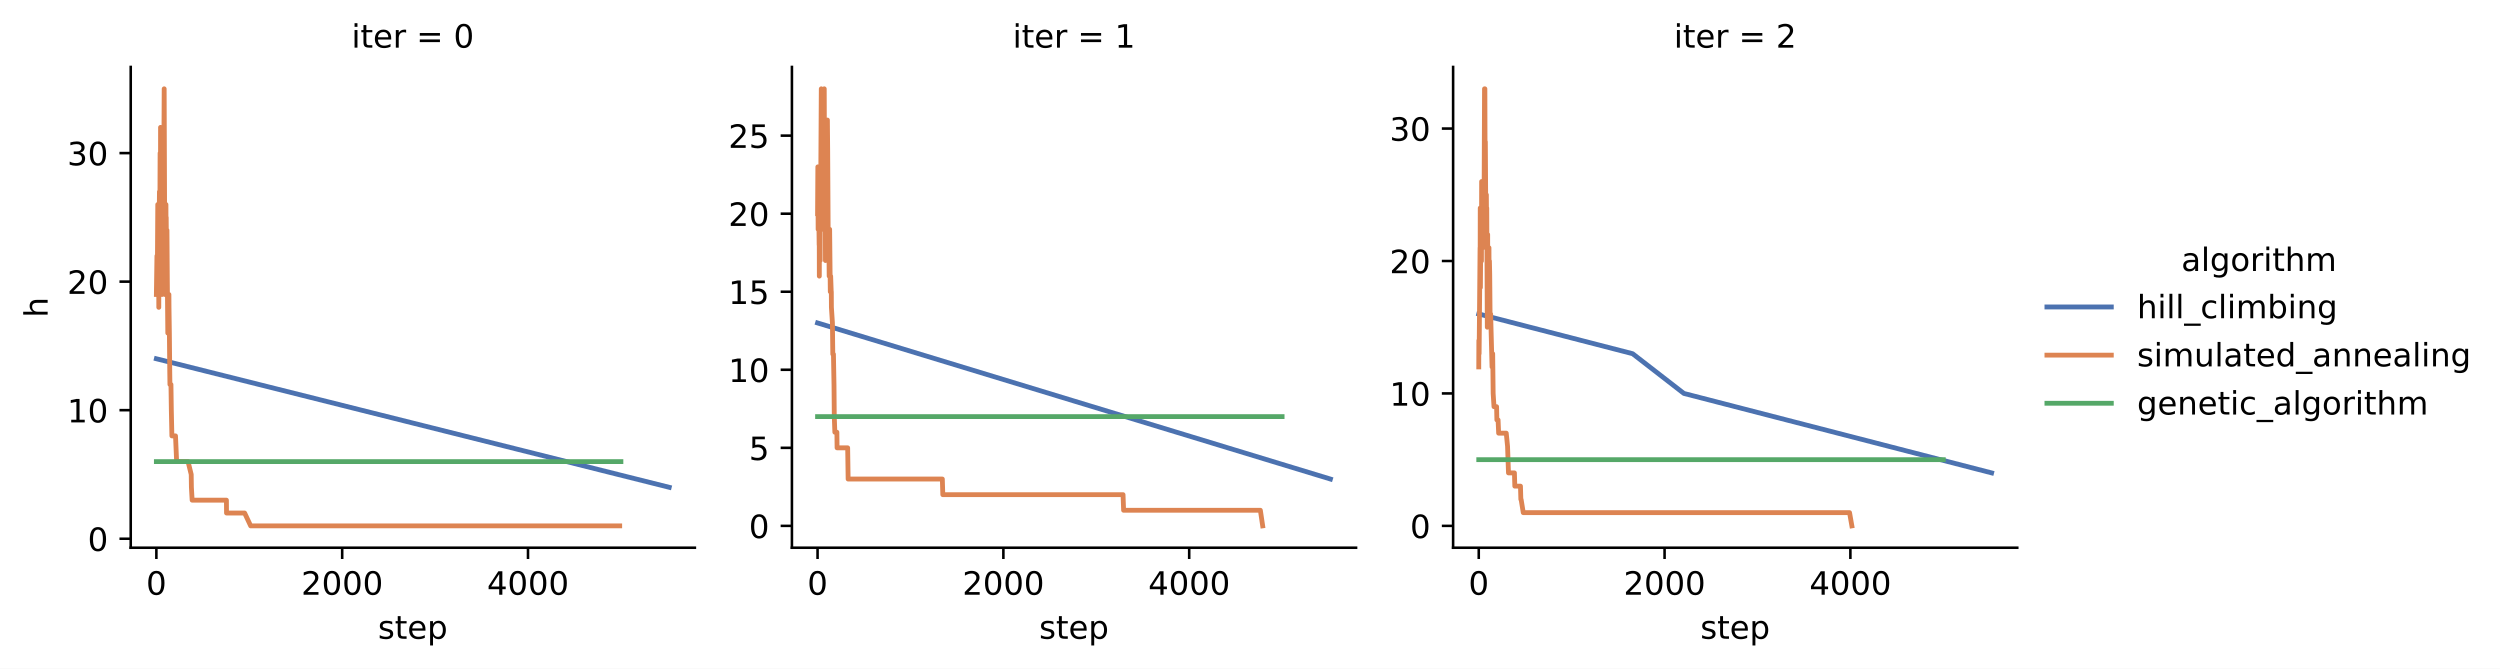
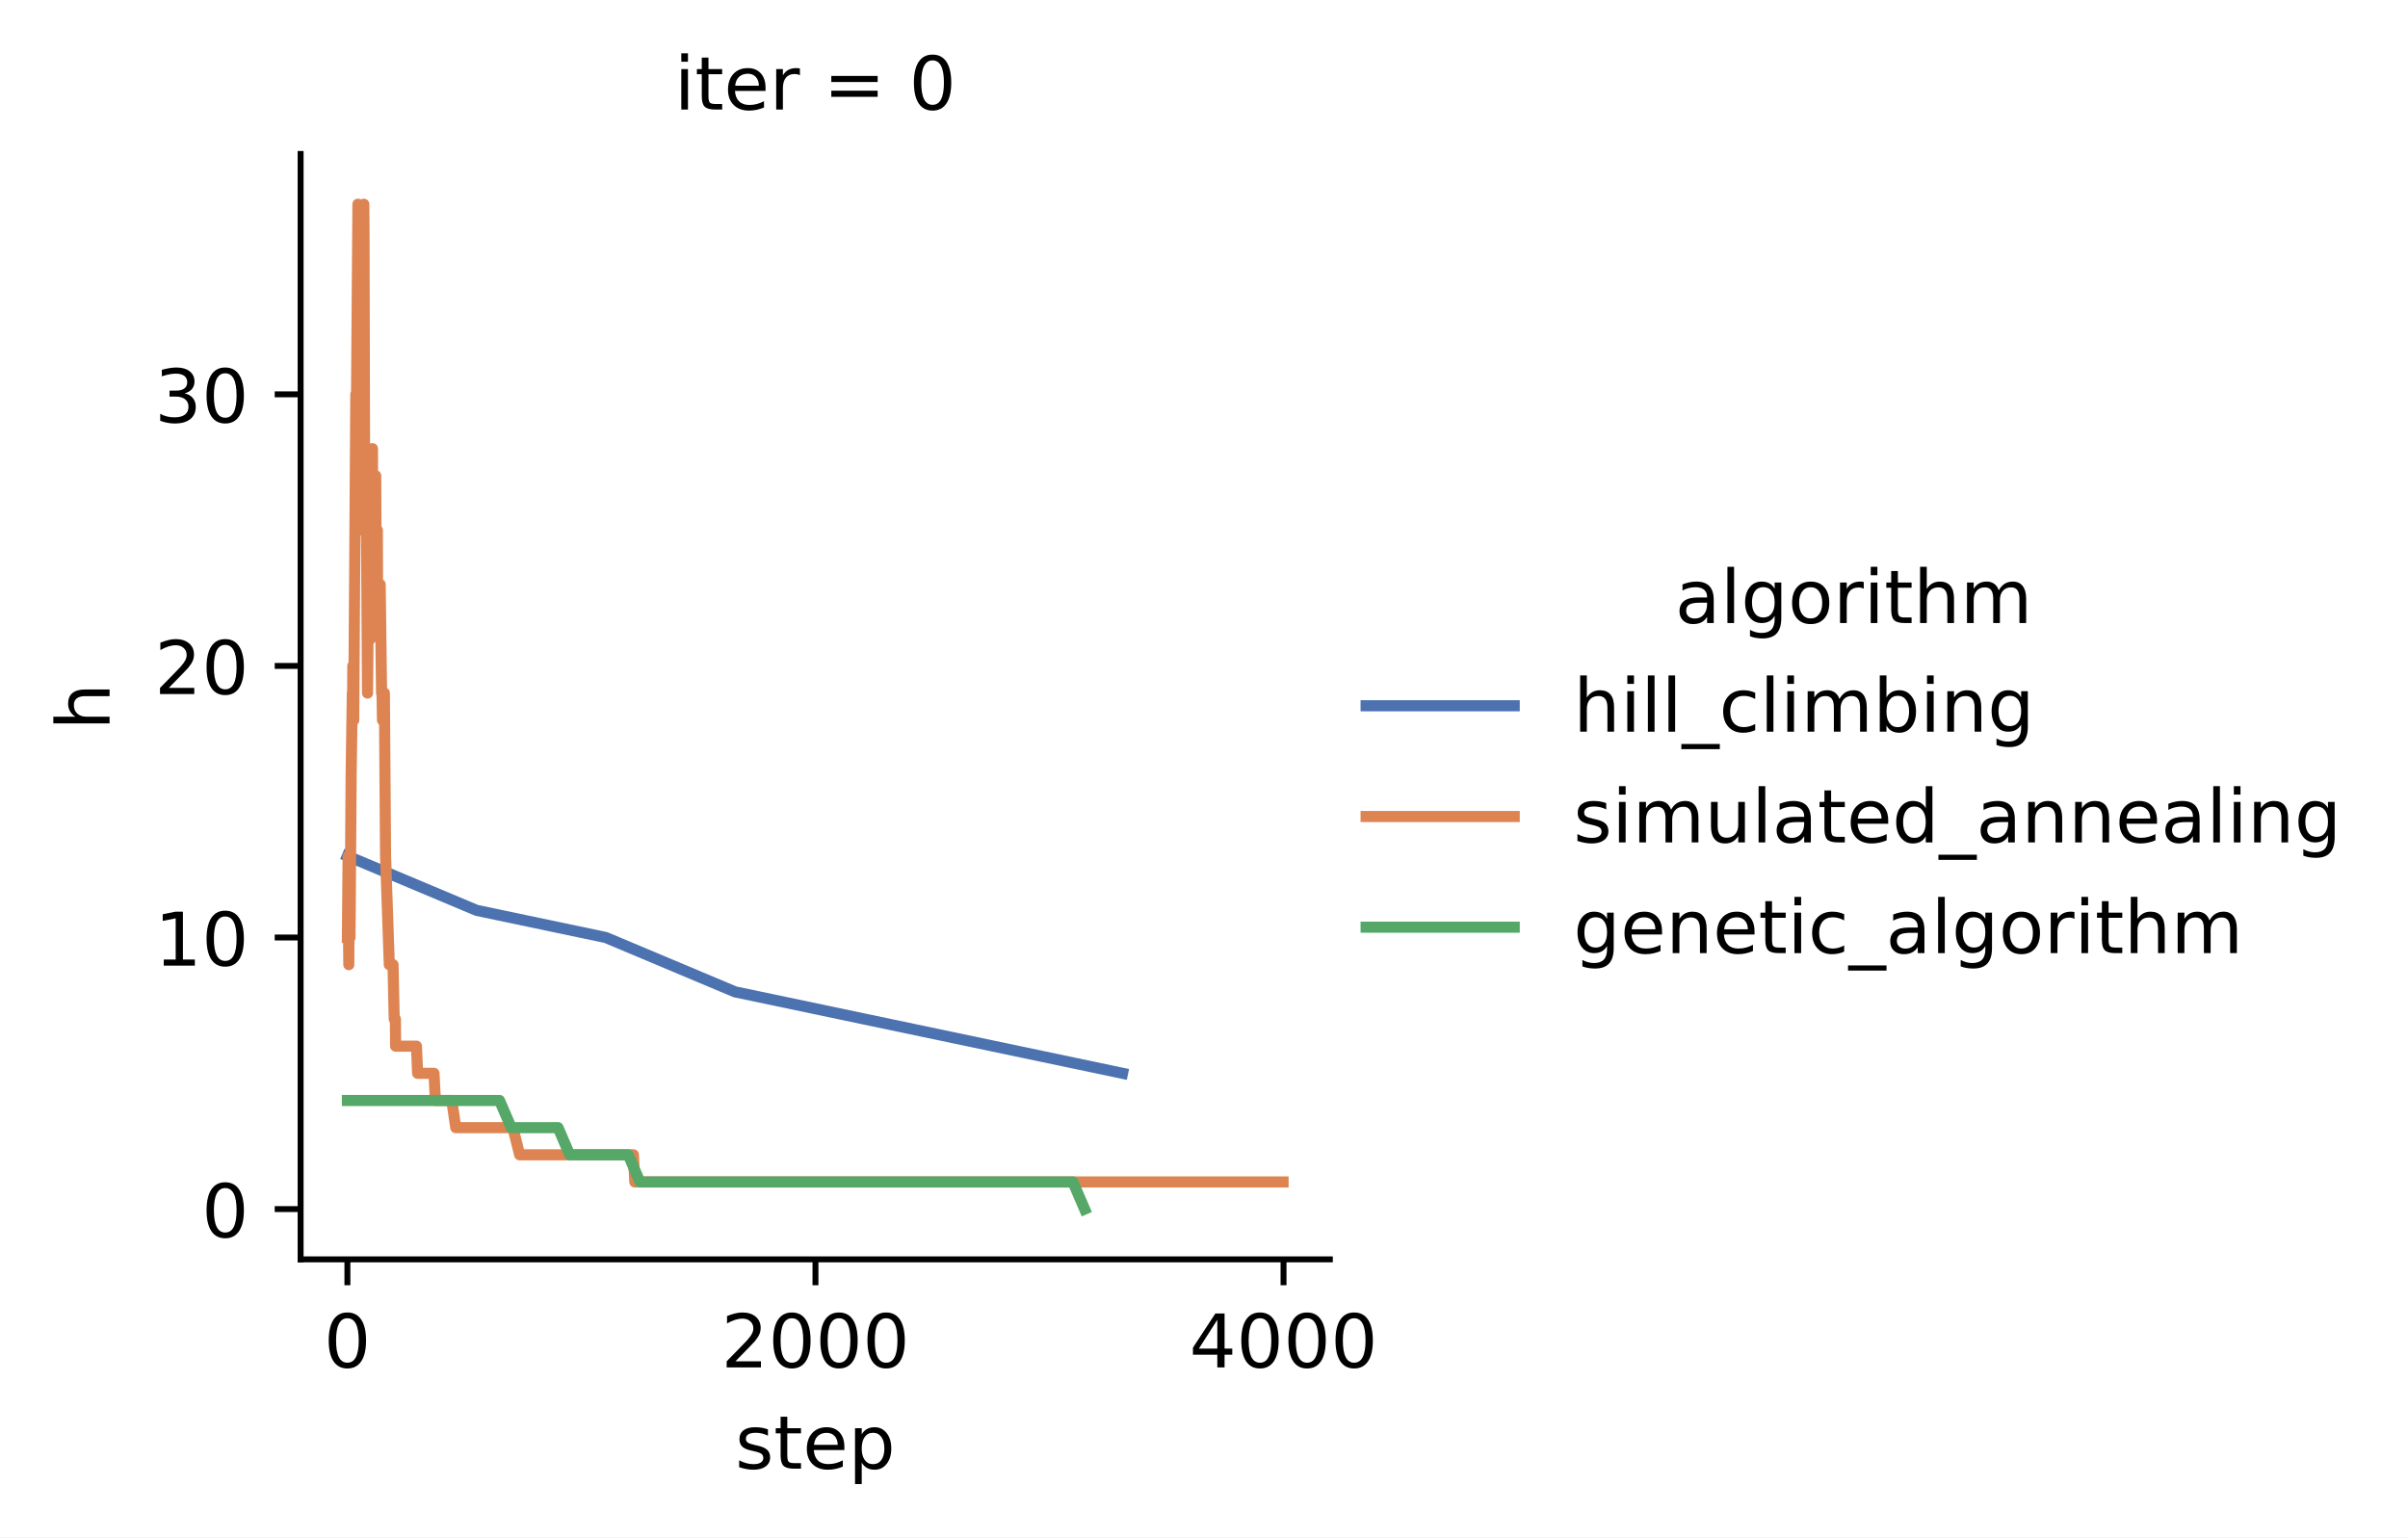
- <svg xmlns="http://www.w3.org/2000/svg" xmlns:xlink="http://www.w3.org/1999/xlink" width="776.473pt" height="207.675pt" viewBox="0 0 776.473 207.675" version="1.1">
+ <svg xmlns="http://www.w3.org/2000/svg" xmlns:xlink="http://www.w3.org/1999/xlink" width="325.234pt" height="207.675pt" viewBox="0 0 325.234 207.675" version="1.1">
  <defs>
    <style type="text/css">*{stroke-linejoin: round; stroke-linecap: butt}</style>
  </defs>
  <g id="figure_1">
    <g id="patch_1">
-       <path d="M 0 207.675  L 776.473 207.675  L 776.473 0  L 0 0  z " style="fill: #ffffff" />
+       <path d="M 0 207.675  L 325.234 207.675  L 325.234 0  L 0 0  z " style="fill: #ffffff" />
    </g>
    <g id="axes_1">
      <g id="patch_2">
-         <path d="M 40.603 170.118  L 215.817 170.118  L 215.817 20.798  L 40.603 20.798  z " style="fill: #ffffff" />
+         <path d="M 40.603 170.118  L 179.615 170.118  L 179.615 20.798  L 40.603 20.798  z " style="fill: #ffffff" />
      </g>
      <g id="matplotlib.axis_1">
        <g id="xtick_1">
          <g id="line2d_1">
            <defs>
-               <path id="m5cf0ea4cac" d="M 0 0  L 0 3.5  " style="stroke: #000000; stroke-width: 0.8" />
-             </defs>
-             <g>
-               <use xlink:href="#m5cf0ea4cac" x="48.567" y="170.118" style="stroke: #000000; stroke-width: 0.8" />
+               <path id="m0e2b8831aa" d="M 0 0  L 0 3.5  " style="stroke: #000000; stroke-width: 0.8" />
+             </defs>
+             <g>
+               <use xlink:href="#m0e2b8831aa" x="46.922" y="170.118" style="stroke: #000000; stroke-width: 0.8" />
            </g>
          </g>
          <g id="text_1">
-             <g transform="translate(45.38613 184.7169)scale(0.1 -0.1)">
+             <g transform="translate(43.74062 184.7169)scale(0.1 -0.1)">
              <defs>
                <path id="DejaVuSans-30" d="M 2034 4250  Q 1547 4250 1301 3770  Q 1056 3291 1056 2328  Q 1056 1369 1301 889  Q 1547 409 2034 409  Q 2525 409 2770 889  Q 3016 1369 3016 2328  Q 3016 3291 2770 3770  Q 2525 4250 2034 4250  z M 2034 4750  Q 2819 4750 3233 4129  Q 3647 3509 3647 2328  Q 3647 1150 3233 529  Q 2819 -91 2034 -91  Q 1250 -91 836 529  Q 422 1150 422 2328  Q 422 3509 836 4129  Q 1250 4750 2034 4750  z " transform="scale(0.015625)" />
              </defs>
              <use xlink:href="#DejaVuSans-30" />
            </g>
          </g>
        </g>
        <g id="xtick_2">
          <g id="line2d_2">
            <g>
-               <use xlink:href="#m5cf0ea4cac" x="106.279" y="170.118" style="stroke: #000000; stroke-width: 0.8" />
+               <use xlink:href="#m0e2b8831aa" x="110.141" y="170.118" style="stroke: #000000; stroke-width: 0.8" />
            </g>
          </g>
          <g id="text_2">
-             <g transform="translate(93.55439 184.7169)scale(0.1 -0.1)">
+             <g transform="translate(97.4159 184.7169)scale(0.1 -0.1)">
              <defs>
                <path id="DejaVuSans-32" d="M 1228 531  L 3431 531  L 3431 0  L 469 0  L 469 531  Q 828 903 1448 1529  Q 2069 2156 2228 2338  Q 2531 2678 2651 2914  Q 2772 3150 2772 3378  Q 2772 3750 2511 3984  Q 2250 4219 1831 4219  Q 1534 4219 1204 4116  Q 875 4013 500 3803  L 500 4441  Q 881 4594 1212 4672  Q 1544 4750 1819 4750  Q 2544 4750 2975 4387  Q 3406 4025 3406 3419  Q 3406 3131 3298 2873  Q 3191 2616 2906 2266  Q 2828 2175 2409 1742  Q 1991 1309 1228 531  z " transform="scale(0.015625)" />
              </defs>
              <use xlink:href="#DejaVuSans-32" />
              <use xlink:href="#DejaVuSans-30" x="63.623" />
              <use xlink:href="#DejaVuSans-30" x="127.246" />
              <use xlink:href="#DejaVuSans-30" x="190.869" />
            </g>
          </g>
        </g>
        <g id="xtick_3">
          <g id="line2d_3">
            <g>
-               <use xlink:href="#m5cf0ea4cac" x="163.991" y="170.118" style="stroke: #000000; stroke-width: 0.8" />
+               <use xlink:href="#m0e2b8831aa" x="173.36" y="170.118" style="stroke: #000000; stroke-width: 0.8" />
            </g>
          </g>
          <g id="text_3">
-             <g transform="translate(151.2664 184.7169)scale(0.1 -0.1)">
+             <g transform="translate(160.6349 184.7169)scale(0.1 -0.1)">
              <defs>
                <path id="DejaVuSans-34" d="M 2419 4116  L 825 1625  L 2419 1625  L 2419 4116  z M 2253 4666  L 3047 4666  L 3047 1625  L 3713 1625  L 3713 1100  L 3047 1100  L 3047 0  L 2419 0  L 2419 1100  L 313 1100  L 313 1709  L 2253 4666  z " transform="scale(0.015625)" />
              </defs>
              <use xlink:href="#DejaVuSans-34" />
              <use xlink:href="#DejaVuSans-30" x="63.623" />
              <use xlink:href="#DejaVuSans-30" x="127.246" />
              <use xlink:href="#DejaVuSans-30" x="190.869" />
            </g>
          </g>
        </g>
        <g id="text_4">
-           <g transform="translate(117.3943 198.395)scale(0.1 -0.1)">
+           <g transform="translate(99.29366 198.395)scale(0.1 -0.1)">
            <defs>
              <path id="DejaVuSans-73" d="M 2834 3397  L 2834 2853  Q 2591 2978 2328 3040  Q 2066 3103 1784 3103  Q 1356 3103 1142 2972  Q 928 2841 928 2578  Q 928 2378 1081 2264  Q 1234 2150 1697 2047  L 1894 2003  Q 2506 1872 2764 1633  Q 3022 1394 3022 966  Q 3022 478 2636 193  Q 2250 -91 1575 -91  Q 1294 -91 989 -36  Q 684 19 347 128  L 347 722  Q 666 556 975 473  Q 1284 391 1588 391  Q 1994 391 2212 530  Q 2431 669 2431 922  Q 2431 1156 2273 1281  Q 2116 1406 1581 1522  L 1381 1569  Q 847 1681 609 1914  Q 372 2147 372 2553  Q 372 3047 722 3315  Q 1072 3584 1716 3584  Q 2034 3584 2315 3537  Q 2597 3491 2834 3397  z " transform="scale(0.015625)" />
              <path id="DejaVuSans-74" d="M 1172 4494  L 1172 3500  L 2356 3500  L 2356 3053  L 1172 3053  L 1172 1153  Q 1172 725 1289 603  Q 1406 481 1766 481  L 2356 481  L 2356 0  L 1766 0  Q 1100 0 847 248  Q 594 497 594 1153  L 594 3053  L 172 3053  L 172 3500  L 594 3500  L 594 4494  L 1172 4494  z " transform="scale(0.015625)" />
              <path id="DejaVuSans-65" d="M 3597 1894  L 3597 1613  L 953 1613  Q 991 1019 1311 708  Q 1631 397 2203 397  Q 2534 397 2845 478  Q 3156 559 3463 722  L 3463 178  Q 3153 47 2828 -22  Q 2503 -91 2169 -91  Q 1331 -91 842 396  Q 353 884 353 1716  Q 353 2575 817 3079  Q 1281 3584 2069 3584  Q 2775 3584 3186 3129  Q 3597 2675 3597 1894  z M 3022 2063  Q 3016 2534 2758 2815  Q 2500 3097 2075 3097  Q 1594 3097 1305 2825  Q 1016 2553 972 2059  L 3022 2063  z " transform="scale(0.015625)" />
              <path id="DejaVuSans-70" d="M 1159 525  L 1159 -1331  L 581 -1331  L 581 3500  L 1159 3500  L 1159 2969  Q 1341 3281 1617 3432  Q 1894 3584 2278 3584  Q 2916 3584 3314 3078  Q 3713 2572 3713 1747  Q 3713 922 3314 415  Q 2916 -91 2278 -91  Q 1894 -91 1617 61  Q 1341 213 1159 525  z M 3116 1747  Q 3116 2381 2855 2742  Q 2594 3103 2138 3103  Q 1681 3103 1420 2742  Q 1159 2381 1159 1747  Q 1159 1113 1420 752  Q 1681 391 2138 391  Q 2594 391 2855 752  Q 3116 1113 3116 1747  z " transform="scale(0.015625)" />
            </defs>
            <use xlink:href="#DejaVuSans-73" />
            <use xlink:href="#DejaVuSans-74" x="52.1" />
            <use xlink:href="#DejaVuSans-65" x="91.309" />
            <use xlink:href="#DejaVuSans-70" x="152.832" />
          </g>
        </g>
      </g>
      <g id="matplotlib.axis_2">
        <g id="ytick_1">
          <g id="line2d_4">
            <defs>
-               <path id="m901cdb6030" d="M 0 0  L -3.5 0  " style="stroke: #000000; stroke-width: 0.8" />
-             </defs>
-             <g>
-               <use xlink:href="#m901cdb6030" x="40.603" y="167.324" style="stroke: #000000; stroke-width: 0.8" />
+               <path id="me50b57264b" d="M 0 0  L -3.5 0  " style="stroke: #000000; stroke-width: 0.8" />
+             </defs>
+             <g>
+               <use xlink:href="#me50b57264b" x="40.603" y="163.331" style="stroke: #000000; stroke-width: 0.8" />
            </g>
          </g>
          <g id="text_5">
-             <g transform="translate(27.24063 171.1229)scale(0.1 -0.1)">
+             <g transform="translate(27.24063 167.1304)scale(0.1 -0.1)">
              <use xlink:href="#DejaVuSans-30" />
            </g>
          </g>
        </g>
        <g id="ytick_2">
          <g id="line2d_5">
            <g>
-               <use xlink:href="#m901cdb6030" x="40.603" y="127.399" style="stroke: #000000; stroke-width: 0.8" />
+               <use xlink:href="#me50b57264b" x="40.603" y="126.643" style="stroke: #000000; stroke-width: 0.8" />
            </g>
          </g>
          <g id="text_6">
-             <g transform="translate(20.87813 131.1978)scale(0.1 -0.1)">
+             <g transform="translate(20.87813 130.4424)scale(0.1 -0.1)">
              <defs>
                <path id="DejaVuSans-31" d="M 794 531  L 1825 531  L 1825 4091  L 703 3866  L 703 4441  L 1819 4666  L 2450 4666  L 2450 531  L 3481 531  L 3481 0  L 794 0  L 794 531  z " transform="scale(0.015625)" />
              </defs>
              <use xlink:href="#DejaVuSans-31" />
              <use xlink:href="#DejaVuSans-30" x="63.623" />
            </g>
          </g>
        </g>
        <g id="ytick_3">
          <g id="line2d_6">
            <g>
-               <use xlink:href="#m901cdb6030" x="40.603" y="87.473" style="stroke: #000000; stroke-width: 0.8" />
+               <use xlink:href="#me50b57264b" x="40.603" y="89.955" style="stroke: #000000; stroke-width: 0.8" />
            </g>
          </g>
          <g id="text_7">
-             <g transform="translate(20.87813 91.27263)scale(0.1 -0.1)">
+             <g transform="translate(20.87813 93.75446)scale(0.1 -0.1)">
              <use xlink:href="#DejaVuSans-32" />
              <use xlink:href="#DejaVuSans-30" x="63.623" />
            </g>
          </g>
        </g>
        <g id="ytick_4">
          <g id="line2d_7">
            <g>
-               <use xlink:href="#m901cdb6030" x="40.603" y="47.548" style="stroke: #000000; stroke-width: 0.8" />
+               <use xlink:href="#me50b57264b" x="40.603" y="53.267" style="stroke: #000000; stroke-width: 0.8" />
            </g>
          </g>
          <g id="text_8">
-             <g transform="translate(20.87813 51.3475)scale(0.1 -0.1)">
+             <g transform="translate(20.87813 57.0665)scale(0.1 -0.1)">
              <defs>
                <path id="DejaVuSans-33" d="M 2597 2516  Q 3050 2419 3304 2112  Q 3559 1806 3559 1356  Q 3559 666 3084 287  Q 2609 -91 1734 -91  Q 1441 -91 1130 -33  Q 819 25 488 141  L 488 750  Q 750 597 1062 519  Q 1375 441 1716 441  Q 2309 441 2620 675  Q 2931 909 2931 1356  Q 2931 1769 2642 2001  Q 2353 2234 1838 2234  L 1294 2234  L 1294 2753  L 1863 2753  Q 2328 2753 2575 2939  Q 2822 3125 2822 3475  Q 2822 3834 2567 4026  Q 2313 4219 1838 4219  Q 1578 4219 1281 4162  Q 984 4106 628 3988  L 628 4550  Q 988 4650 1302 4700  Q 1616 4750 1894 4750  Q 2613 4750 3031 4423  Q 3450 4097 3450 3541  Q 3450 3153 3228 2886  Q 3006 2619 2597 2516  z " transform="scale(0.015625)" />
              </defs>
              <use xlink:href="#DejaVuSans-33" />
              <use xlink:href="#DejaVuSans-30" x="63.623" />
            </g>
          </g>
        </g>
        <g id="text_9">
          <g transform="translate(14.79844 98.62719)rotate(-90)scale(0.1 -0.1)">
            <defs>
              <path id="DejaVuSans-68" d="M 3513 2113  L 3513 0  L 2938 0  L 2938 2094  Q 2938 2591 2744 2837  Q 2550 3084 2163 3084  Q 1697 3084 1428 2787  Q 1159 2491 1159 1978  L 1159 0  L 581 0  L 581 4863  L 1159 4863  L 1159 2956  Q 1366 3272 1645 3428  Q 1925 3584 2291 3584  Q 2894 3584 3203 3211  Q 3513 2838 3513 2113  z " transform="scale(0.015625)" />
            </defs>
            <use xlink:href="#DejaVuSans-68" />
          </g>
        </g>
      </g>
      <g id="line2d_8">
-         <path d="M 48.567 111.428  L 64.496 115.421  L 80.424 119.414  L 96.353 123.406  L 112.281 127.399  L 128.21 131.391  L 144.138 135.384  L 160.067 139.376  L 175.995 143.369  L 191.924 147.361  L 207.853 151.354  " clip-path="url(#pda502eaa0c)" style="fill: none; stroke: #4c72b0; stroke-width: 1.5; stroke-linecap: square" />
+         <path d="M 46.922 115.637  L 64.37 122.974  L 81.819 126.643  L 99.267 133.981  L 116.716 137.65  L 134.164 141.318  L 151.613 144.987  " clip-path="url(#p19352937aa)" style="fill: none; stroke: #4c72b0; stroke-width: 1.5; stroke-linecap: square" />
      </g>
      <g id="line2d_9">
-         <path d="M 48.567 91.466  L 48.741 79.488  L 48.827 91.466  L 49 63.518  L 49.145 83.481  L 49.173 79.488  L 49.26 71.503  L 49.318 95.458  L 49.375 75.496  L 49.52 59.526  L 49.548 63.518  L 49.606 75.496  L 49.635 71.503  L 49.722 47.548  L 49.75 51.541  L 49.837 59.526  L 49.866 39.563  L 49.952 47.548  L 50.097 67.511  L 50.212 91.466  L 50.241 87.473  L 50.27 79.488  L 50.328 91.466  L 50.356 91.466  L 50.53 51.541  L 50.616 59.526  L 50.645 55.533  L 50.674 51.541  L 50.789 67.511  L 50.991 27.586  L 51.02 35.571  L 51.222 91.466  L 51.251 79.488  L 51.338 87.473  L 51.424 87.473  L 51.54 63.518  L 51.568 71.503  L 51.597 71.503  L 51.626 67.511  L 51.655 71.503  L 51.684 75.496  L 51.742 71.503  L 51.857 71.503  L 51.972 87.473  L 52.117 103.443  L 52.174 95.458  L 52.348 99.451  L 52.405 99.451  L 52.463 91.466  L 52.492 95.458  L 52.607 103.443  L 52.723 115.421  L 52.78 119.414  L 53.098 119.414  L 53.213 127.399  L 53.386 135.384  L 54.512 135.384  L 54.858 143.369  L 58.407 143.369  L 59.388 147.361  L 59.446 151.354  L 59.677 155.346  L 70.325 155.346  L 70.354 159.339  L 75.981 159.339  L 77.856 163.331  L 192.472 163.331  L 192.472 163.331  " clip-path="url(#pda502eaa0c)" style="fill: none; stroke: #dd8452; stroke-width: 1.5; stroke-linecap: square" />
+         <path d="M 46.922 126.643  L 47.017 115.637  L 47.048 122.974  L 47.112 130.312  L 47.143 122.974  L 47.175 122.974  L 47.27 126.643  L 47.301 122.974  L 47.428 104.63  L 47.586 93.624  L 47.617 97.293  L 47.649 89.955  L 47.68 93.624  L 47.712 93.624  L 47.775 97.293  L 48.06 53.267  L 48.155 53.267  L 48.344 27.586  L 48.408 31.255  L 48.502 45.93  L 48.597 42.261  L 48.629 42.261  L 48.787 64.274  L 48.945 71.611  L 49.04 49.598  L 49.135 27.586  L 49.166 31.255  L 49.261 71.611  L 49.324 67.942  L 49.387 67.942  L 49.451 64.274  L 49.64 93.624  L 49.83 71.611  L 49.862 71.611  L 50.051 86.286  L 50.241 67.942  L 50.304 60.605  L 50.367 75.28  L 50.399 71.611  L 50.462 67.942  L 50.589 78.949  L 50.747 64.274  L 50.81 78.949  L 50.905 75.28  L 50.968 71.611  L 50.999 82.618  L 51.094 78.949  L 51.347 78.949  L 51.537 93.624  L 51.6 93.624  L 51.663 97.293  L 51.821 97.293  L 51.916 93.624  L 52.074 115.637  L 52.58 130.312  L 53.086 130.312  L 53.244 137.65  L 53.402 137.65  L 53.433 141.318  L 56.247 141.318  L 56.405 144.987  L 58.617 144.987  L 58.807 148.656  L 61.02 148.656  L 61.557 152.325  L 69.27 152.325  L 70.186 155.994  L 85.549 155.994  L 85.738 159.662  L 173.297 159.662  L 173.297 159.662  " clip-path="url(#p19352937aa)" style="fill: none; stroke: #dd8452; stroke-width: 1.5; stroke-linecap: square" />
      </g>
      <g id="line2d_10">
-         <path d="M 48.567 143.369  L 106.279 143.369  L 135.135 143.369  L 163.991 143.369  L 192.847 143.369  " clip-path="url(#pda502eaa0c)" style="fill: none; stroke: #55a868; stroke-width: 1.5; stroke-linecap: square" />
+         <path d="M 46.922 148.656  L 50.083 148.656  L 51.663 148.656  L 53.244 148.656  L 54.824 148.656  L 56.405 148.656  L 57.985 148.656  L 59.566 148.656  L 61.146 148.656  L 62.727 148.656  L 64.307 148.656  L 65.888 148.656  L 67.468 148.656  L 69.049 152.325  L 70.629 152.325  L 72.209 152.325  L 73.79 152.325  L 75.37 152.325  L 76.951 155.994  L 78.531 155.994  L 80.112 155.994  L 81.692 155.994  L 83.273 155.994  L 84.853 155.994  L 86.434 159.662  L 88.014 159.662  L 89.595 159.662  L 91.175 159.662  L 92.756 159.662  L 94.336 159.662  L 95.917 159.662  L 97.497 159.662  L 99.078 159.662  L 100.658 159.662  L 102.239 159.662  L 103.819 159.662  L 105.399 159.662  L 106.98 159.662  L 108.56 159.662  L 110.141 159.662  L 111.721 159.662  L 113.302 159.662  L 114.882 159.662  L 116.463 159.662  L 118.043 159.662  L 119.624 159.662  L 121.204 159.662  L 122.785 159.662  L 124.365 159.662  L 125.946 159.662  L 127.526 159.662  L 129.107 159.662  L 130.687 159.662  L 132.268 159.662  L 133.848 159.662  L 135.429 159.662  L 137.009 159.662  L 138.589 159.662  L 140.17 159.662  L 141.75 159.662  L 143.331 159.662  L 144.911 159.662  L 146.492 163.331  " clip-path="url(#p19352937aa)" style="fill: none; stroke: #55a868; stroke-width: 1.5; stroke-linecap: square" />
      </g>
      <g id="patch_3">
        <path d="M 40.603 170.118  L 40.603 20.798  " style="fill: none; stroke: #000000; stroke-width: 0.8; stroke-linejoin: miter; stroke-linecap: square" />
      </g>
      <g id="patch_4">
-         <path d="M 40.603 170.118  L 215.817 170.118  " style="fill: none; stroke: #000000; stroke-width: 0.8; stroke-linejoin: miter; stroke-linecap: square" />
+         <path d="M 40.603 170.118  L 179.615 170.118  " style="fill: none; stroke: #000000; stroke-width: 0.8; stroke-linejoin: miter; stroke-linecap: square" />
      </g>
      <g id="text_10">
-         <g transform="translate(109.1795 14.79844)scale(0.1 -0.1)">
+         <g transform="translate(91.07882 14.79844)scale(0.1 -0.1)">
          <defs>
            <path id="DejaVuSans-69" d="M 603 3500  L 1178 3500  L 1178 0  L 603 0  L 603 3500  z M 603 4863  L 1178 4863  L 1178 4134  L 603 4134  L 603 4863  z " transform="scale(0.015625)" />
            <path id="DejaVuSans-72" d="M 2631 2963  Q 2534 3019 2420 3045  Q 2306 3072 2169 3072  Q 1681 3072 1420 2755  Q 1159 2438 1159 1844  L 1159 0  L 581 0  L 581 3500  L 1159 3500  L 1159 2956  Q 1341 3275 1631 3429  Q 1922 3584 2338 3584  Q 2397 3584 2469 3576  Q 2541 3569 2628 3553  L 2631 2963  z " transform="scale(0.015625)" />
            <path id="DejaVuSans-20" transform="scale(0.015625)" />
            <path id="DejaVuSans-3d" d="M 678 2906  L 4684 2906  L 4684 2381  L 678 2381  L 678 2906  z M 678 1631  L 4684 1631  L 4684 1100  L 678 1100  L 678 1631  z " transform="scale(0.015625)" />
          </defs>
          <use xlink:href="#DejaVuSans-69" />
          <use xlink:href="#DejaVuSans-74" x="27.783" />
          <use xlink:href="#DejaVuSans-65" x="66.992" />
          <use xlink:href="#DejaVuSans-72" x="128.516" />
          <use xlink:href="#DejaVuSans-20" x="169.629" />
          <use xlink:href="#DejaVuSans-3d" x="201.416" />
          <use xlink:href="#DejaVuSans-20" x="285.205" />
          <use xlink:href="#DejaVuSans-30" x="316.992" />
        </g>
      </g>
    </g>
-     <g id="axes_2">
-       <g id="patch_5">
-         <path d="M 245.962 170.118  L 421.176 170.118  L 421.176 20.798  L 245.962 20.798  z " style="fill: #ffffff" />
-       </g>
-       <g id="matplotlib.axis_3">
-         <g id="xtick_4">
-           <g id="line2d_11">
-             <g>
-               <use xlink:href="#m5cf0ea4cac" x="253.926" y="170.118" style="stroke: #000000; stroke-width: 0.8" />
-             </g>
-           </g>
-           <g id="text_11">
-             <g transform="translate(250.7452 184.7169)scale(0.1 -0.1)">
-               <use xlink:href="#DejaVuSans-30" />
-             </g>
-           </g>
-         </g>
-         <g id="xtick_5">
-           <g id="line2d_12">
-             <g>
-               <use xlink:href="#m5cf0ea4cac" x="311.638" y="170.118" style="stroke: #000000; stroke-width: 0.8" />
-             </g>
-           </g>
-           <g id="text_12">
-             <g transform="translate(298.9134 184.7169)scale(0.1 -0.1)">
-               <use xlink:href="#DejaVuSans-32" />
-               <use xlink:href="#DejaVuSans-30" x="63.623" />
-               <use xlink:href="#DejaVuSans-30" x="127.246" />
-               <use xlink:href="#DejaVuSans-30" x="190.869" />
-             </g>
-           </g>
-         </g>
-         <g id="xtick_6">
-           <g id="line2d_13">
-             <g>
-               <use xlink:href="#m5cf0ea4cac" x="369.35" y="170.118" style="stroke: #000000; stroke-width: 0.8" />
-             </g>
-           </g>
-           <g id="text_13">
-             <g transform="translate(356.6254 184.7169)scale(0.1 -0.1)">
-               <use xlink:href="#DejaVuSans-34" />
-               <use xlink:href="#DejaVuSans-30" x="63.623" />
-               <use xlink:href="#DejaVuSans-30" x="127.246" />
-               <use xlink:href="#DejaVuSans-30" x="190.869" />
-             </g>
-           </g>
-         </g>
-         <g id="text_14">
-           <g transform="translate(322.7534 198.395)scale(0.1 -0.1)">
-             <use xlink:href="#DejaVuSans-73" />
-             <use xlink:href="#DejaVuSans-74" x="52.1" />
-             <use xlink:href="#DejaVuSans-65" x="91.309" />
-             <use xlink:href="#DejaVuSans-70" x="152.832" />
-           </g>
-         </g>
-       </g>
-       <g id="matplotlib.axis_4">
-         <g id="ytick_5">
-           <g id="line2d_14">
-             <g>
-               <use xlink:href="#m901cdb6030" x="245.962" y="163.331" style="stroke: #000000; stroke-width: 0.8" />
-             </g>
-           </g>
-           <g id="text_15">
-             <g transform="translate(232.5997 167.1304)scale(0.1 -0.1)">
-               <use xlink:href="#DejaVuSans-30" />
-             </g>
-           </g>
-         </g>
-         <g id="ytick_6">
-           <g id="line2d_15">
-             <g>
-               <use xlink:href="#m901cdb6030" x="245.962" y="139.091" style="stroke: #000000; stroke-width: 0.8" />
-             </g>
-           </g>
-           <g id="text_16">
-             <g transform="translate(232.5997 142.8901)scale(0.1 -0.1)">
-               <defs>
-                 <path id="DejaVuSans-35" d="M 691 4666  L 3169 4666  L 3169 4134  L 1269 4134  L 1269 2991  Q 1406 3038 1543 3061  Q 1681 3084 1819 3084  Q 2600 3084 3056 2656  Q 3513 2228 3513 1497  Q 3513 744 3044 326  Q 2575 -91 1722 -91  Q 1428 -91 1123 -41  Q 819 9 494 109  L 494 744  Q 775 591 1075 516  Q 1375 441 1709 441  Q 2250 441 2565 725  Q 2881 1009 2881 1497  Q 2881 1984 2565 2268  Q 2250 2553 1709 2553  Q 1456 2553 1204 2497  Q 953 2441 691 2322  L 691 4666  z " transform="scale(0.015625)" />
-               </defs>
-               <use xlink:href="#DejaVuSans-35" />
-             </g>
-           </g>
-         </g>
-         <g id="ytick_7">
-           <g id="line2d_16">
-             <g>
-               <use xlink:href="#m901cdb6030" x="245.962" y="114.851" style="stroke: #000000; stroke-width: 0.8" />
-             </g>
-           </g>
-           <g id="text_17">
-             <g transform="translate(226.2372 118.6499)scale(0.1 -0.1)">
-               <use xlink:href="#DejaVuSans-31" />
-               <use xlink:href="#DejaVuSans-30" x="63.623" />
-             </g>
-           </g>
-         </g>
-         <g id="ytick_8">
-           <g id="line2d_17">
-             <g>
-               <use xlink:href="#m901cdb6030" x="245.962" y="90.61" style="stroke: #000000; stroke-width: 0.8" />
-             </g>
-           </g>
-           <g id="text_18">
-             <g transform="translate(226.2372 94.4096)scale(0.1 -0.1)">
-               <use xlink:href="#DejaVuSans-31" />
-               <use xlink:href="#DejaVuSans-35" x="63.623" />
-             </g>
-           </g>
-         </g>
-         <g id="ytick_9">
-           <g id="line2d_18">
-             <g>
-               <use xlink:href="#m901cdb6030" x="245.962" y="66.37" style="stroke: #000000; stroke-width: 0.8" />
-             </g>
-           </g>
-           <g id="text_19">
-             <g transform="translate(226.2372 70.16935)scale(0.1 -0.1)">
-               <use xlink:href="#DejaVuSans-32" />
-               <use xlink:href="#DejaVuSans-30" x="63.623" />
-             </g>
-           </g>
-         </g>
-         <g id="ytick_10">
-           <g id="line2d_19">
-             <g>
-               <use xlink:href="#m901cdb6030" x="245.962" y="42.13" style="stroke: #000000; stroke-width: 0.8" />
-             </g>
-           </g>
-           <g id="text_20">
-             <g transform="translate(226.2372 45.92909)scale(0.1 -0.1)">
-               <use xlink:href="#DejaVuSans-32" />
-               <use xlink:href="#DejaVuSans-35" x="63.623" />
-             </g>
-           </g>
-         </g>
-       </g>
-       <g id="line2d_20">
-         <path d="M 253.926 100.306  L 269.855 105.155  L 285.783 110.003  L 301.712 114.851  L 317.64 119.699  L 333.569 124.547  L 349.497 129.395  L 365.426 134.243  L 381.355 139.091  L 397.283 143.939  L 413.212 148.787  " clip-path="url(#pb100104b89)" style="fill: none; stroke: #4c72b0; stroke-width: 1.5; stroke-linecap: square" />
-       </g>
-       <g id="line2d_21">
-         <path d="M 253.926 66.37  L 254.013 51.826  L 254.042 61.522  L 254.071 61.522  L 254.1 71.218  L 254.157 61.522  L 254.186 56.674  L 254.244 61.522  L 254.417 76.066  L 254.446 71.218  L 254.475 85.762  L 254.532 61.522  L 254.561 76.066  L 254.59 80.914  L 254.619 76.066  L 254.677 66.37  L 254.706 71.218  L 254.734 80.914  L 254.763 56.674  L 254.879 61.522  L 255.081 27.586  L 255.225 56.674  L 255.254 56.674  L 255.283 51.826  L 255.34 66.37  L 255.398 61.522  L 255.427 51.826  L 255.485 56.674  L 255.513 71.218  L 255.542 61.522  L 255.571 42.13  L 255.658 56.674  L 255.86 32.434  L 255.889 37.282  L 255.946 32.434  L 256.004 27.586  L 256.148 71.218  L 256.177 66.37  L 256.264 71.218  L 256.293 56.674  L 256.35 71.218  L 256.379 80.914  L 256.408 76.066  L 256.639 46.978  L 256.725 56.674  L 256.754 51.826  L 256.812 51.826  L 256.841 66.37  L 256.927 56.674  L 256.985 37.282  L 257.072 46.978  L 257.245 76.066  L 257.418 80.914  L 257.447 76.066  L 257.533 85.762  L 257.649 76.066  L 257.678 71.218  L 257.88 90.61  L 257.995 85.762  L 258.168 90.61  L 258.197 90.61  L 258.226 95.458  L 258.543 100.306  L 258.659 110.003  L 258.861 110.003  L 259.034 119.699  L 259.12 129.395  L 259.294 134.243  L 259.928 134.243  L 259.986 139.091  L 263.276 139.091  L 263.42 148.787  L 292.68 148.787  L 292.824 153.635  L 348.805 153.635  L 348.978 158.483  L 391.454 158.483  L 392.176 163.331  L 392.176 163.331  " clip-path="url(#pb100104b89)" style="fill: none; stroke: #dd8452; stroke-width: 1.5; stroke-linecap: square" />
-       </g>
-       <g id="line2d_22">
-         <path d="M 253.926 129.395  L 311.638 129.395  L 340.494 129.395  L 369.35 129.395  L 398.206 129.395  " clip-path="url(#pb100104b89)" style="fill: none; stroke: #55a868; stroke-width: 1.5; stroke-linecap: square" />
-       </g>
-       <g id="patch_6">
-         <path d="M 245.962 170.118  L 245.962 20.798  " style="fill: none; stroke: #000000; stroke-width: 0.8; stroke-linejoin: miter; stroke-linecap: square" />
-       </g>
-       <g id="patch_7">
-         <path d="M 245.962 170.118  L 421.176 170.118  " style="fill: none; stroke: #000000; stroke-width: 0.8; stroke-linejoin: miter; stroke-linecap: square" />
-       </g>
-       <g id="text_21">
-         <g transform="translate(314.5385 14.79844)scale(0.1 -0.1)">
-           <use xlink:href="#DejaVuSans-69" />
-           <use xlink:href="#DejaVuSans-74" x="27.783" />
-           <use xlink:href="#DejaVuSans-65" x="66.992" />
-           <use xlink:href="#DejaVuSans-72" x="128.516" />
-           <use xlink:href="#DejaVuSans-20" x="169.629" />
-           <use xlink:href="#DejaVuSans-3d" x="201.416" />
-           <use xlink:href="#DejaVuSans-20" x="285.205" />
-           <use xlink:href="#DejaVuSans-31" x="316.992" />
-         </g>
-       </g>
-     </g>
-     <g id="axes_3">
-       <g id="patch_8">
-         <path d="M 451.321 170.118  L 626.535 170.118  L 626.535 20.798  L 451.321 20.798  z " style="fill: #ffffff" />
-       </g>
-       <g id="matplotlib.axis_5">
-         <g id="xtick_7">
-           <g id="line2d_23">
-             <g>
-               <use xlink:href="#m5cf0ea4cac" x="459.285" y="170.118" style="stroke: #000000; stroke-width: 0.8" />
-             </g>
-           </g>
-           <g id="text_22">
-             <g transform="translate(456.1042 184.7169)scale(0.1 -0.1)">
-               <use xlink:href="#DejaVuSans-30" />
-             </g>
-           </g>
-         </g>
-         <g id="xtick_8">
-           <g id="line2d_24">
-             <g>
-               <use xlink:href="#m5cf0ea4cac" x="516.997" y="170.118" style="stroke: #000000; stroke-width: 0.8" />
-             </g>
-           </g>
-           <g id="text_23">
-             <g transform="translate(504.2724 184.7169)scale(0.1 -0.1)">
-               <use xlink:href="#DejaVuSans-32" />
-               <use xlink:href="#DejaVuSans-30" x="63.623" />
-               <use xlink:href="#DejaVuSans-30" x="127.246" />
-               <use xlink:href="#DejaVuSans-30" x="190.869" />
-             </g>
-           </g>
-         </g>
-         <g id="xtick_9">
-           <g id="line2d_25">
-             <g>
-               <use xlink:href="#m5cf0ea4cac" x="574.709" y="170.118" style="stroke: #000000; stroke-width: 0.8" />
-             </g>
-           </g>
-           <g id="text_24">
-             <g transform="translate(561.9845 184.7169)scale(0.1 -0.1)">
-               <use xlink:href="#DejaVuSans-34" />
-               <use xlink:href="#DejaVuSans-30" x="63.623" />
-               <use xlink:href="#DejaVuSans-30" x="127.246" />
-               <use xlink:href="#DejaVuSans-30" x="190.869" />
-             </g>
-           </g>
-         </g>
-         <g id="text_25">
-           <g transform="translate(528.1124 198.395)scale(0.1 -0.1)">
-             <use xlink:href="#DejaVuSans-73" />
-             <use xlink:href="#DejaVuSans-74" x="52.1" />
-             <use xlink:href="#DejaVuSans-65" x="91.309" />
-             <use xlink:href="#DejaVuSans-70" x="152.832" />
-           </g>
-         </g>
-       </g>
-       <g id="matplotlib.axis_6">
-         <g id="ytick_11">
-           <g id="line2d_26">
-             <g>
-               <use xlink:href="#m901cdb6030" x="451.321" y="163.331" style="stroke: #000000; stroke-width: 0.8" />
-             </g>
-           </g>
-           <g id="text_26">
-             <g transform="translate(437.9587 167.1304)scale(0.1 -0.1)">
-               <use xlink:href="#DejaVuSans-30" />
-             </g>
-           </g>
-         </g>
-         <g id="ytick_12">
-           <g id="line2d_27">
-             <g>
-               <use xlink:href="#m901cdb6030" x="451.321" y="122.196" style="stroke: #000000; stroke-width: 0.8" />
-             </g>
-           </g>
-           <g id="text_27">
-             <g transform="translate(431.5962 125.9954)scale(0.1 -0.1)">
-               <use xlink:href="#DejaVuSans-31" />
-               <use xlink:href="#DejaVuSans-30" x="63.623" />
-             </g>
-           </g>
-         </g>
-         <g id="ytick_13">
-           <g id="line2d_28">
-             <g>
-               <use xlink:href="#m901cdb6030" x="451.321" y="81.061" style="stroke: #000000; stroke-width: 0.8" />
-             </g>
-           </g>
-           <g id="text_28">
-             <g transform="translate(431.5962 84.86041)scale(0.1 -0.1)">
-               <use xlink:href="#DejaVuSans-32" />
-               <use xlink:href="#DejaVuSans-30" x="63.623" />
-             </g>
-           </g>
-         </g>
-         <g id="ytick_14">
-           <g id="line2d_29">
-             <g>
-               <use xlink:href="#m901cdb6030" x="451.321" y="39.926" style="stroke: #000000; stroke-width: 0.8" />
-             </g>
-           </g>
-           <g id="text_29">
-             <g transform="translate(431.5962 43.72543)scale(0.1 -0.1)">
-               <use xlink:href="#DejaVuSans-33" />
-               <use xlink:href="#DejaVuSans-30" x="63.623" />
-             </g>
-           </g>
-         </g>
-       </g>
-       <g id="line2d_30">
-         <path d="M 459.285 97.515  L 475.214 101.629  L 491.142 105.742  L 507.071 109.856  L 522.999 122.196  L 538.928 126.31  L 554.857 130.423  L 570.785 134.537  L 586.714 138.65  L 602.642 142.764  L 618.571 146.877  " clip-path="url(#p7a6f28cb79)" style="fill: none; stroke: #4c72b0; stroke-width: 1.5; stroke-linecap: square" />
-       </g>
-       <g id="line2d_31">
-         <path d="M 459.285 113.969  L 459.314 105.742  L 459.401 109.856  L 459.689 76.948  L 459.718 81.061  L 459.747 64.607  L 459.805 89.288  L 459.978 64.607  L 460.122 81.061  L 460.18 56.38  L 460.238 60.494  L 460.353 68.721  L 460.44 64.607  L 460.526 76.948  L 460.555 68.721  L 460.613 72.834  L 460.728 56.38  L 460.901 72.834  L 461.075 27.586  L 461.19 27.586  L 461.248 48.153  L 461.334 44.04  L 461.536 76.948  L 461.652 60.494  L 461.68 64.607  L 461.767 64.607  L 461.94 101.629  L 461.998 85.175  L 462.056 72.834  L 462.084 85.175  L 462.113 85.175  L 462.142 89.288  L 462.258 85.175  L 462.286 89.288  L 462.315 76.948  L 462.402 81.061  L 462.46 76.948  L 462.517 93.402  L 462.575 89.288  L 462.604 81.061  L 462.69 85.175  L 462.835 101.629  L 462.979 97.515  L 463.412 113.969  L 463.585 113.969  L 463.614 109.856  L 463.758 122.196  L 464.018 126.31  L 464.826 126.31  L 464.912 130.423  L 465.287 130.423  L 465.461 134.537  L 467.827 134.537  L 468.231 138.65  L 468.519 146.877  L 470.366 146.877  L 470.482 150.991  L 472.242 150.991  L 472.357 155.104  L 472.444 155.104  L 473.107 159.218  L 574.45 159.218  L 575.171 163.331  L 575.171 163.331  " clip-path="url(#p7a6f28cb79)" style="fill: none; stroke: #dd8452; stroke-width: 1.5; stroke-linecap: square" />
-       </g>
-       <g id="line2d_32">
-         <path d="M 459.285 142.764  L 516.997 142.764  L 545.853 142.764  L 574.709 142.764  L 603.565 142.764  " clip-path="url(#p7a6f28cb79)" style="fill: none; stroke: #55a868; stroke-width: 1.5; stroke-linecap: square" />
-       </g>
-       <g id="patch_9">
-         <path d="M 451.321 170.118  L 451.321 20.798  " style="fill: none; stroke: #000000; stroke-width: 0.8; stroke-linejoin: miter; stroke-linecap: square" />
-       </g>
-       <g id="patch_10">
-         <path d="M 451.321 170.118  L 626.535 170.118  " style="fill: none; stroke: #000000; stroke-width: 0.8; stroke-linejoin: miter; stroke-linecap: square" />
-       </g>
-       <g id="text_30">
-         <g transform="translate(519.8975 14.79844)scale(0.1 -0.1)">
-           <use xlink:href="#DejaVuSans-69" />
-           <use xlink:href="#DejaVuSans-74" x="27.783" />
-           <use xlink:href="#DejaVuSans-65" x="66.992" />
-           <use xlink:href="#DejaVuSans-72" x="128.516" />
-           <use xlink:href="#DejaVuSans-20" x="169.629" />
-           <use xlink:href="#DejaVuSans-3d" x="201.416" />
-           <use xlink:href="#DejaVuSans-20" x="285.205" />
-           <use xlink:href="#DejaVuSans-32" x="316.992" />
-         </g>
-       </g>
-     </g>
    <g id="legend_1">
-       <g id="text_31">
-         <g transform="translate(677.4828 84.16234)scale(0.1 -0.1)">
+       <g id="text_11">
+         <g transform="translate(226.2434 84.16234)scale(0.1 -0.1)">
          <defs>
            <path id="DejaVuSans-61" d="M 2194 1759  Q 1497 1759 1228 1600  Q 959 1441 959 1056  Q 959 750 1161 570  Q 1363 391 1709 391  Q 2188 391 2477 730  Q 2766 1069 2766 1631  L 2766 1759  L 2194 1759  z M 3341 1997  L 3341 0  L 2766 0  L 2766 531  Q 2569 213 2275 61  Q 1981 -91 1556 -91  Q 1019 -91 701 211  Q 384 513 384 1019  Q 384 1609 779 1909  Q 1175 2209 1959 2209  L 2766 2209  L 2766 2266  Q 2766 2663 2505 2880  Q 2244 3097 1772 3097  Q 1472 3097 1187 3025  Q 903 2953 641 2809  L 641 3341  Q 956 3463 1253 3523  Q 1550 3584 1831 3584  Q 2591 3584 2966 3190  Q 3341 2797 3341 1997  z " transform="scale(0.015625)" />
            <path id="DejaVuSans-6c" d="M 603 4863  L 1178 4863  L 1178 0  L 603 0  L 603 4863  z " transform="scale(0.015625)" />
            <path id="DejaVuSans-67" d="M 2906 1791  Q 2906 2416 2648 2759  Q 2391 3103 1925 3103  Q 1463 3103 1205 2759  Q 947 2416 947 1791  Q 947 1169 1205 825  Q 1463 481 1925 481  Q 2391 481 2648 825  Q 2906 1169 2906 1791  z M 3481 434  Q 3481 -459 3084 -895  Q 2688 -1331 1869 -1331  Q 1566 -1331 1297 -1286  Q 1028 -1241 775 -1147  L 775 -588  Q 1028 -725 1275 -790  Q 1522 -856 1778 -856  Q 2344 -856 2625 -561  Q 2906 -266 2906 331  L 2906 616  Q 2728 306 2450 153  Q 2172 0 1784 0  Q 1141 0 747 490  Q 353 981 353 1791  Q 353 2603 747 3093  Q 1141 3584 1784 3584  Q 2172 3584 2450 3431  Q 2728 3278 2906 2969  L 2906 3500  L 3481 3500  L 3481 434  z " transform="scale(0.015625)" />
            <path id="DejaVuSans-6f" d="M 1959 3097  Q 1497 3097 1228 2736  Q 959 2375 959 1747  Q 959 1119 1226 758  Q 1494 397 1959 397  Q 2419 397 2687 759  Q 2956 1122 2956 1747  Q 2956 2369 2687 2733  Q 2419 3097 1959 3097  z M 1959 3584  Q 2709 3584 3137 3096  Q 3566 2609 3566 1747  Q 3566 888 3137 398  Q 2709 -91 1959 -91  Q 1206 -91 779 398  Q 353 888 353 1747  Q 353 2609 779 3096  Q 1206 3584 1959 3584  z " transform="scale(0.015625)" />
            <path id="DejaVuSans-6d" d="M 3328 2828  Q 3544 3216 3844 3400  Q 4144 3584 4550 3584  Q 5097 3584 5394 3201  Q 5691 2819 5691 2113  L 5691 0  L 5113 0  L 5113 2094  Q 5113 2597 4934 2840  Q 4756 3084 4391 3084  Q 3944 3084 3684 2787  Q 3425 2491 3425 1978  L 3425 0  L 2847 0  L 2847 2094  Q 2847 2600 2669 2842  Q 2491 3084 2119 3084  Q 1678 3084 1418 2786  Q 1159 2488 1159 1978  L 1159 0  L 581 0  L 581 3500  L 1159 3500  L 1159 2956  Q 1356 3278 1631 3431  Q 1906 3584 2284 3584  Q 2666 3584 2933 3390  Q 3200 3197 3328 2828  z " transform="scale(0.015625)" />
          </defs>
          <use xlink:href="#DejaVuSans-61" />
          <use xlink:href="#DejaVuSans-6c" x="61.279" />
          <use xlink:href="#DejaVuSans-67" x="89.062" />
          <use xlink:href="#DejaVuSans-6f" x="152.539" />
          <use xlink:href="#DejaVuSans-72" x="213.721" />
          <use xlink:href="#DejaVuSans-69" x="254.834" />
          <use xlink:href="#DejaVuSans-74" x="282.617" />
          <use xlink:href="#DejaVuSans-68" x="321.826" />
          <use xlink:href="#DejaVuSans-6d" x="385.205" />
        </g>
      </g>
-       <g id="line2d_33">
-         <path d="M 635.753 95.34  L 645.753 95.34  L 655.753 95.34  " style="fill: none; stroke: #4c72b0; stroke-width: 1.5; stroke-linecap: square" />
-       </g>
-       <g id="text_32">
-         <g transform="translate(663.7531 98.84047)scale(0.1 -0.1)">
+       <g id="line2d_11">
+         <path d="M 184.514 95.34  L 194.514 95.34  L 204.514 95.34  " style="fill: none; stroke: #4c72b0; stroke-width: 1.5; stroke-linecap: square" />
+       </g>
+       <g id="text_12">
+         <g transform="translate(212.5137 98.84047)scale(0.1 -0.1)">
          <defs>
            <path id="DejaVuSans-5f" d="M 3263 -1063  L 3263 -1509  L -63 -1509  L -63 -1063  L 3263 -1063  z " transform="scale(0.015625)" />
            <path id="DejaVuSans-63" d="M 3122 3366  L 3122 2828  Q 2878 2963 2633 3030  Q 2388 3097 2138 3097  Q 1578 3097 1268 2742  Q 959 2388 959 1747  Q 959 1106 1268 751  Q 1578 397 2138 397  Q 2388 397 2633 464  Q 2878 531 3122 666  L 3122 134  Q 2881 22 2623 -34  Q 2366 -91 2075 -91  Q 1284 -91 818 406  Q 353 903 353 1747  Q 353 2603 823 3093  Q 1294 3584 2113 3584  Q 2378 3584 2631 3529  Q 2884 3475 3122 3366  z " transform="scale(0.015625)" />
            <path id="DejaVuSans-62" d="M 3116 1747  Q 3116 2381 2855 2742  Q 2594 3103 2138 3103  Q 1681 3103 1420 2742  Q 1159 2381 1159 1747  Q 1159 1113 1420 752  Q 1681 391 2138 391  Q 2594 391 2855 752  Q 3116 1113 3116 1747  z M 1159 2969  Q 1341 3281 1617 3432  Q 1894 3584 2278 3584  Q 2916 3584 3314 3078  Q 3713 2572 3713 1747  Q 3713 922 3314 415  Q 2916 -91 2278 -91  Q 1894 -91 1617 61  Q 1341 213 1159 525  L 1159 0  L 581 0  L 581 4863  L 1159 4863  L 1159 2969  z " transform="scale(0.015625)" />
            <path id="DejaVuSans-6e" d="M 3513 2113  L 3513 0  L 2938 0  L 2938 2094  Q 2938 2591 2744 2837  Q 2550 3084 2163 3084  Q 1697 3084 1428 2787  Q 1159 2491 1159 1978  L 1159 0  L 581 0  L 581 3500  L 1159 3500  L 1159 2956  Q 1366 3272 1645 3428  Q 1925 3584 2291 3584  Q 2894 3584 3203 3211  Q 3513 2838 3513 2113  z " transform="scale(0.015625)" />
          </defs>
          <use xlink:href="#DejaVuSans-68" />
          <use xlink:href="#DejaVuSans-69" x="63.379" />
          <use xlink:href="#DejaVuSans-6c" x="91.162" />
          <use xlink:href="#DejaVuSans-6c" x="118.945" />
          <use xlink:href="#DejaVuSans-5f" x="146.729" />
          <use xlink:href="#DejaVuSans-63" x="196.729" />
          <use xlink:href="#DejaVuSans-6c" x="251.709" />
          <use xlink:href="#DejaVuSans-69" x="279.492" />
          <use xlink:href="#DejaVuSans-6d" x="307.275" />
          <use xlink:href="#DejaVuSans-62" x="404.688" />
          <use xlink:href="#DejaVuSans-69" x="468.164" />
          <use xlink:href="#DejaVuSans-6e" x="495.947" />
          <use xlink:href="#DejaVuSans-67" x="559.326" />
        </g>
      </g>
-       <g id="line2d_34">
-         <path d="M 635.753 110.297  L 645.753 110.297  L 655.753 110.297  " style="fill: none; stroke: #dd8452; stroke-width: 1.5; stroke-linecap: square" />
-       </g>
-       <g id="text_33">
-         <g transform="translate(663.7531 113.7967)scale(0.1 -0.1)">
+       <g id="line2d_12">
+         <path d="M 184.514 110.297  L 194.514 110.297  L 204.514 110.297  " style="fill: none; stroke: #dd8452; stroke-width: 1.5; stroke-linecap: square" />
+       </g>
+       <g id="text_13">
+         <g transform="translate(212.5137 113.7967)scale(0.1 -0.1)">
          <defs>
            <path id="DejaVuSans-75" d="M 544 1381  L 544 3500  L 1119 3500  L 1119 1403  Q 1119 906 1312 657  Q 1506 409 1894 409  Q 2359 409 2629 706  Q 2900 1003 2900 1516  L 2900 3500  L 3475 3500  L 3475 0  L 2900 0  L 2900 538  Q 2691 219 2414 64  Q 2138 -91 1772 -91  Q 1169 -91 856 284  Q 544 659 544 1381  z M 1991 3584  L 1991 3584  z " transform="scale(0.015625)" />
            <path id="DejaVuSans-64" d="M 2906 2969  L 2906 4863  L 3481 4863  L 3481 0  L 2906 0  L 2906 525  Q 2725 213 2448 61  Q 2172 -91 1784 -91  Q 1150 -91 751 415  Q 353 922 353 1747  Q 353 2572 751 3078  Q 1150 3584 1784 3584  Q 2172 3584 2448 3432  Q 2725 3281 2906 2969  z M 947 1747  Q 947 1113 1208 752  Q 1469 391 1925 391  Q 2381 391 2643 752  Q 2906 1113 2906 1747  Q 2906 2381 2643 2742  Q 2381 3103 1925 3103  Q 1469 3103 1208 2742  Q 947 2381 947 1747  z " transform="scale(0.015625)" />
          </defs>
          <use xlink:href="#DejaVuSans-73" />
          <use xlink:href="#DejaVuSans-69" x="52.1" />
          <use xlink:href="#DejaVuSans-6d" x="79.883" />
          <use xlink:href="#DejaVuSans-75" x="177.295" />
          <use xlink:href="#DejaVuSans-6c" x="240.674" />
          <use xlink:href="#DejaVuSans-61" x="268.457" />
          <use xlink:href="#DejaVuSans-74" x="329.736" />
          <use xlink:href="#DejaVuSans-65" x="368.945" />
          <use xlink:href="#DejaVuSans-64" x="430.469" />
          <use xlink:href="#DejaVuSans-5f" x="493.945" />
          <use xlink:href="#DejaVuSans-61" x="543.945" />
          <use xlink:href="#DejaVuSans-6e" x="605.225" />
          <use xlink:href="#DejaVuSans-6e" x="668.604" />
          <use xlink:href="#DejaVuSans-65" x="731.982" />
          <use xlink:href="#DejaVuSans-61" x="793.506" />
          <use xlink:href="#DejaVuSans-6c" x="854.785" />
          <use xlink:href="#DejaVuSans-69" x="882.568" />
          <use xlink:href="#DejaVuSans-6e" x="910.352" />
          <use xlink:href="#DejaVuSans-67" x="973.73" />
        </g>
      </g>
-       <g id="line2d_35">
-         <path d="M 635.753 125.253  L 645.753 125.253  L 655.753 125.253  " style="fill: none; stroke: #55a868; stroke-width: 1.5; stroke-linecap: square" />
-       </g>
-       <g id="text_34">
-         <g transform="translate(663.7531 128.753)scale(0.1 -0.1)">
+       <g id="line2d_13">
+         <path d="M 184.514 125.253  L 194.514 125.253  L 204.514 125.253  " style="fill: none; stroke: #55a868; stroke-width: 1.5; stroke-linecap: square" />
+       </g>
+       <g id="text_14">
+         <g transform="translate(212.5137 128.753)scale(0.1 -0.1)">
          <use xlink:href="#DejaVuSans-67" />
          <use xlink:href="#DejaVuSans-65" x="63.477" />
          <use xlink:href="#DejaVuSans-6e" x="125" />
          <use xlink:href="#DejaVuSans-65" x="188.379" />
          <use xlink:href="#DejaVuSans-74" x="249.902" />
          <use xlink:href="#DejaVuSans-69" x="289.111" />
          <use xlink:href="#DejaVuSans-63" x="316.895" />
          <use xlink:href="#DejaVuSans-5f" x="371.875" />
          <use xlink:href="#DejaVuSans-61" x="421.875" />
          <use xlink:href="#DejaVuSans-6c" x="483.154" />
          <use xlink:href="#DejaVuSans-67" x="510.938" />
          <use xlink:href="#DejaVuSans-6f" x="574.414" />
          <use xlink:href="#DejaVuSans-72" x="635.596" />
          <use xlink:href="#DejaVuSans-69" x="676.709" />
          <use xlink:href="#DejaVuSans-74" x="704.492" />
          <use xlink:href="#DejaVuSans-68" x="743.701" />
          <use xlink:href="#DejaVuSans-6d" x="807.08" />
        </g>
      </g>
    </g>
  </g>
  <defs>
-     <clipPath id="pda502eaa0c">
-       <rect x="40.603" y="20.798" width="175.214" height="149.32" />
-     </clipPath>
-     <clipPath id="pb100104b89">
-       <rect x="245.962" y="20.798" width="175.214" height="149.32" />
-     </clipPath>
-     <clipPath id="p7a6f28cb79">
-       <rect x="451.321" y="20.798" width="175.214" height="149.32" />
+     <clipPath id="p19352937aa">
+       <rect x="40.603" y="20.798" width="139.012" height="149.32" />
    </clipPath>
  </defs>
</svg>
